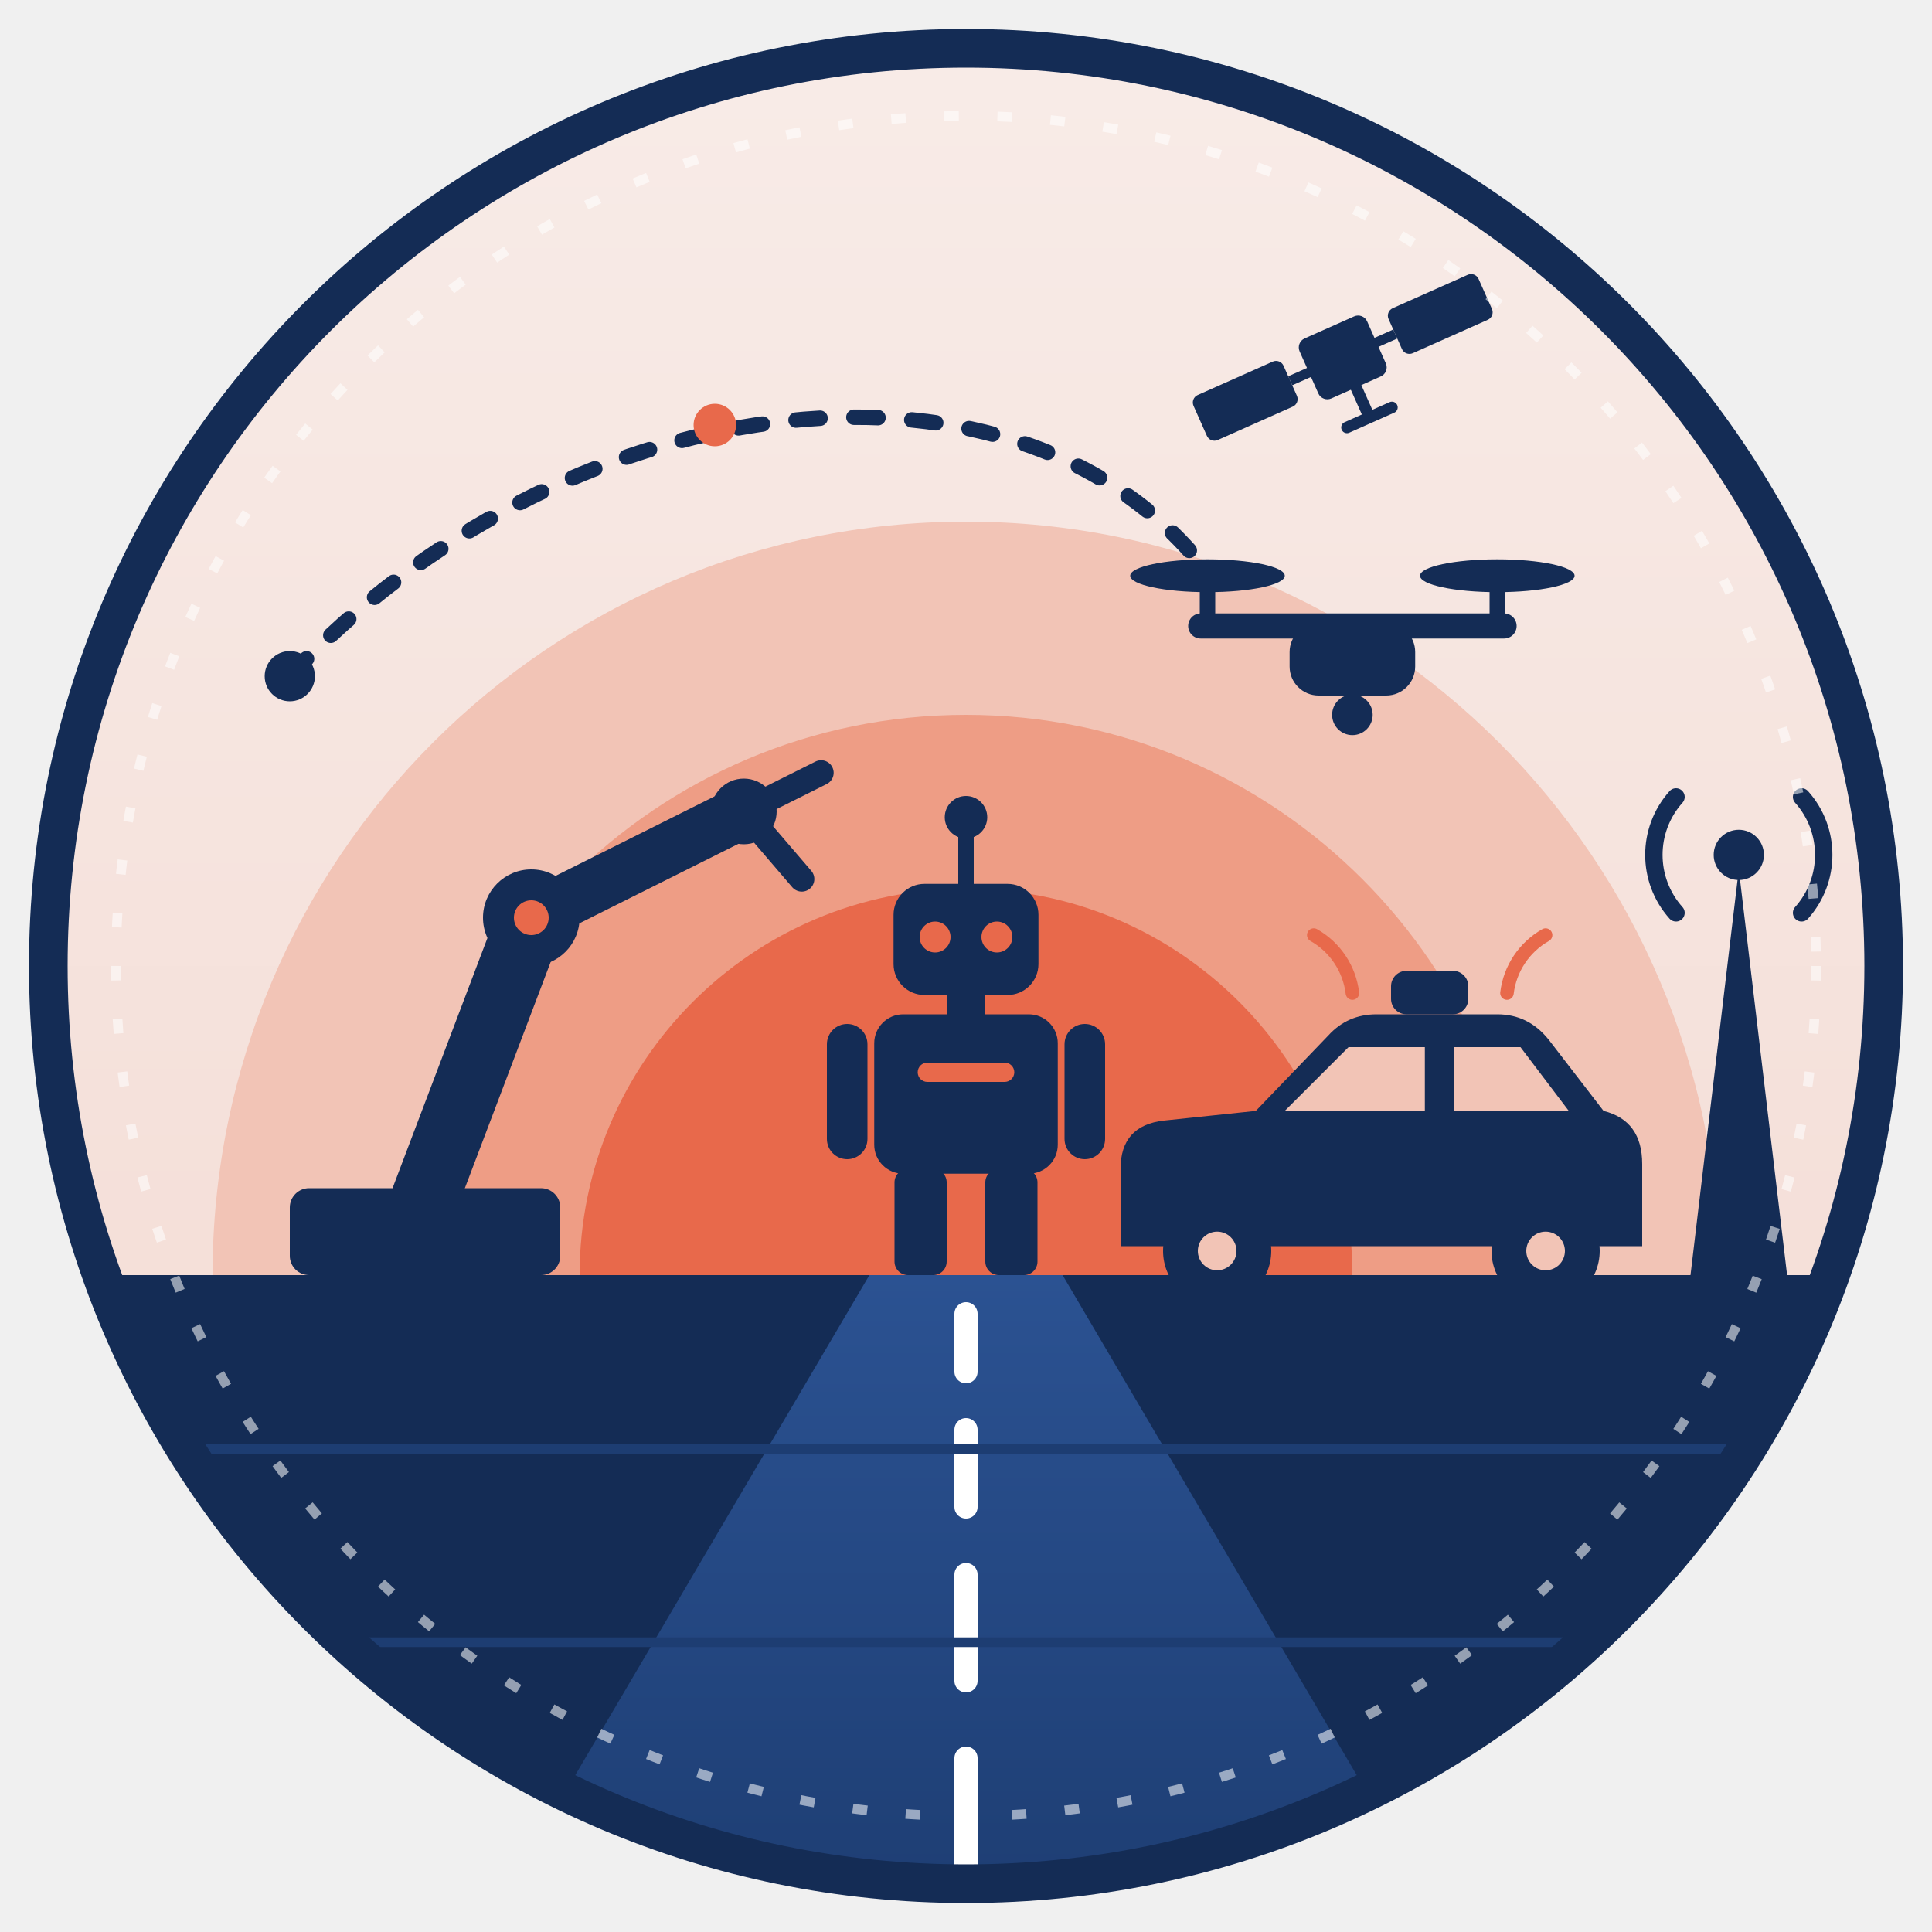
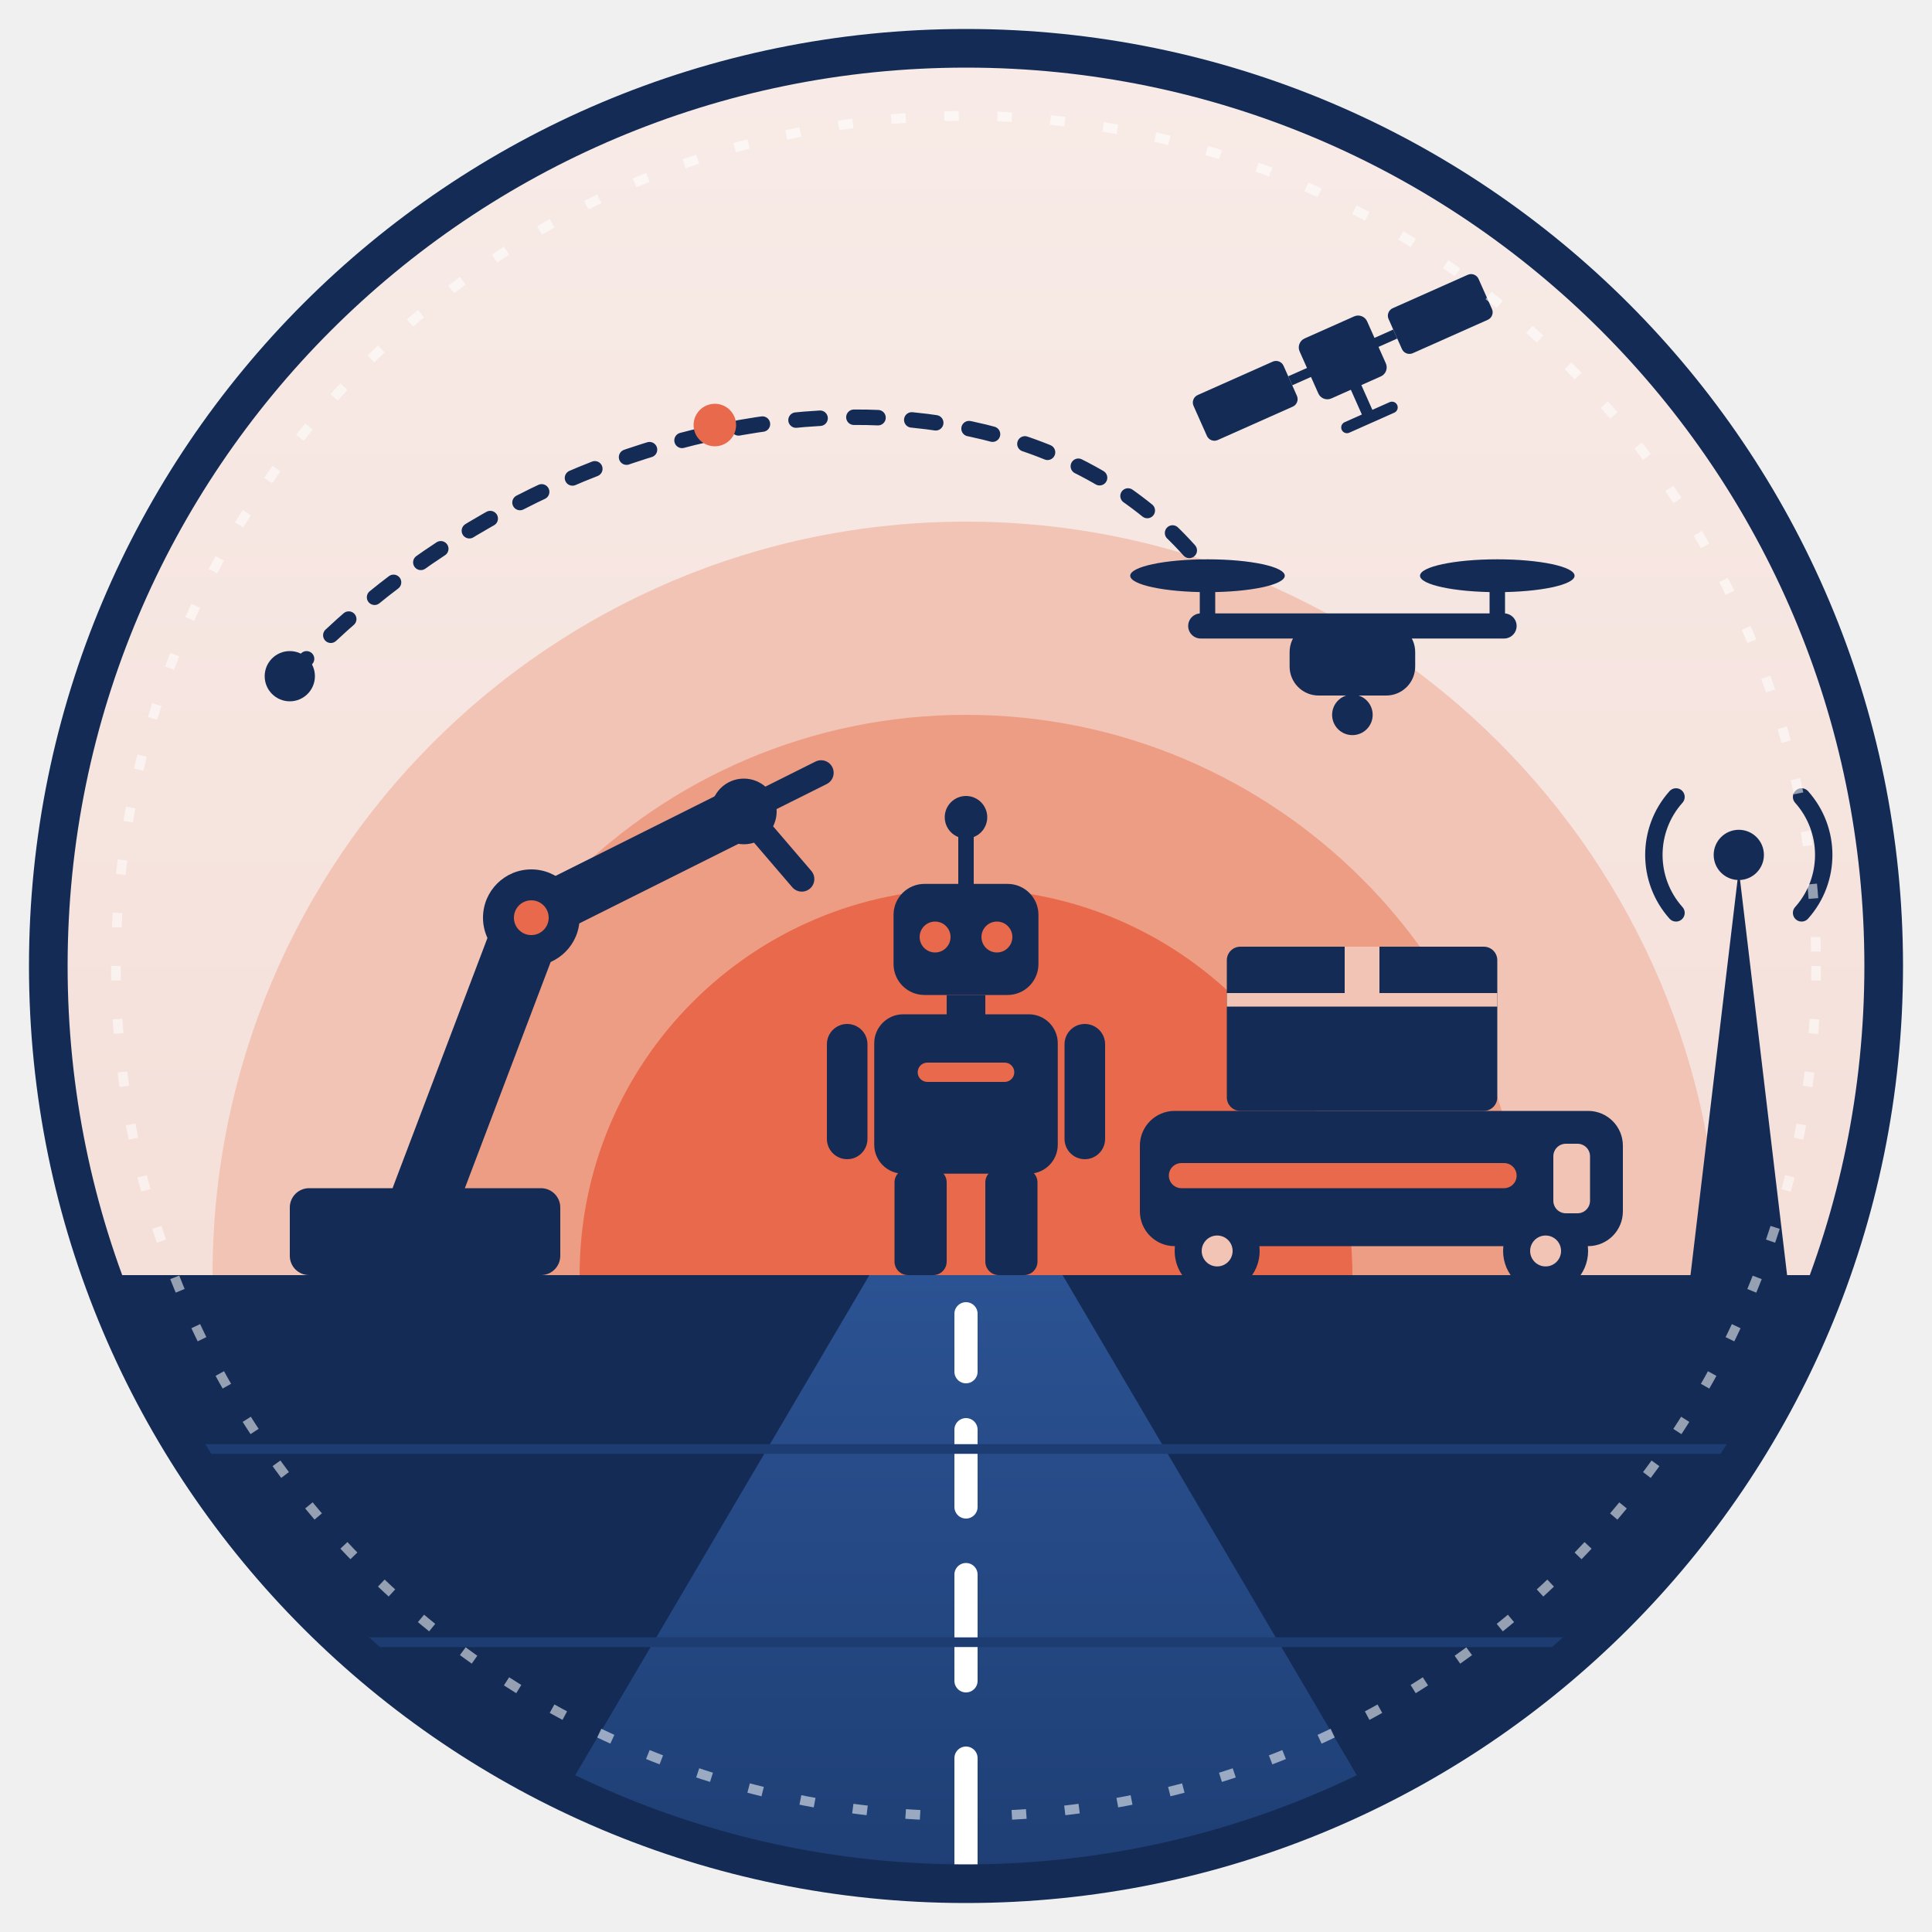
<svg xmlns="http://www.w3.org/2000/svg" viewBox="0 0 200 200" role="img" aria-labelledby="t">
  <defs>
    <clipPath id="disc">
      <circle cx="100" cy="100" r="95" />
    </clipPath>
    <linearGradient id="sky" x1="0" y1="0" x2="0" y2="1">
      <stop offset="0" stop-color="#f8ece8" />
      <stop offset="1" stop-color="#f3d9d1" />
    </linearGradient>
    <linearGradient id="road" x1="0" y1="0" x2="0" y2="1">
      <stop offset="0" stop-color="#2b5292" />
      <stop offset="1" stop-color="#1d3d72" />
    </linearGradient>
  </defs>
  <g clip-path="url(#disc)">
    <rect width="200" height="200" fill="url(#sky)" />
    <circle cx="100" cy="132" r="78" fill="#f2c4b6" />
    <circle cx="100" cy="132" r="58" fill="#ee9d85" />
    <circle cx="100" cy="132" r="40" fill="#e8694b" />
    <path d="M30 70 C 58 40, 104 34, 124 58" fill="none" stroke="#142c55" stroke-width="1.6" stroke-dasharray="2.5 3.5" stroke-linecap="round" />
    <circle cx="30" cy="70" r="2.6" fill="#142c55" />
    <circle cx="74" cy="44" r="2.2" fill="#e8694b" />
    <g transform="translate(139 37) rotate(-24) scale(.85)" fill="#142c55">
      <rect x="-4.5" y="-4" width="9" height="8" rx="1.2" />
      <rect x="-19" y="-3" width="12" height="6" rx="1" />
      <rect x="7" y="-3" width="12" height="6" rx="1" />
      <rect x="-7" y="-0.6" width="14" height="1.2" />
      <path d="M0 4 v4 m-3 0 h6" stroke="#142c55" stroke-width="1.4" fill="none" stroke-linecap="round" />
    </g>
    <g fill="#142c55">
      <rect x="123" y="63.5" width="34" height="2.6" rx="1.3" />
      <rect x="133.5" y="64.5" width="13" height="7.5" rx="3" />
      <rect x="124.2" y="60" width="1.6" height="4.5" />
      <rect x="154.2" y="60" width="1.6" height="4.5" />
      <ellipse cx="125" cy="59.6" rx="8" ry="1.7" />
      <ellipse cx="155" cy="59.6" rx="8" ry="1.7" />
      <circle cx="140" cy="74" r="2.1" />
    </g>
    <rect x="0" y="132" width="200" height="68" fill="#142c55" />
    <path d="M90 132 H110 L150 200 H50 Z" fill="url(#road)" />
    <path d="M100 136 V142 M100 148 V156 M100 163 V174 M100 182 V198" stroke="#ffffff" stroke-width="2.4" stroke-linecap="round" />
    <path d="M0 150 H200 M0 170 H200" stroke="#1d3d72" stroke-width="1" />
    <g fill="#142c55" stroke="#142c55" stroke-linecap="round">
      <rect x="30" y="123" width="28" height="9" rx="2" stroke="none" />
      <path d="M44 124 L55 95" stroke-width="7" fill="none" />
      <path d="M55 95 L77 84" stroke-width="5.5" fill="none" />
      <path d="M77 84 L83 91 M77 84 L85 80" stroke-width="2.6" fill="none" />
      <circle cx="55" cy="95" r="5" stroke="none" />
      <circle cx="77" cy="84" r="3.4" stroke="none" />
    </g>
    <circle cx="55" cy="95" r="1.8" fill="#e8694b" />
    <g fill="#142c55">
      <rect x="99.2" y="85" width="1.6" height="7" />
      <circle cx="100" cy="84.6" r="2.2" />
      <rect x="92.5" y="91.5" width="15" height="11.5" rx="3.2" />
      <rect x="98" y="103" width="4" height="2.4" />
      <rect x="90.5" y="105" width="19" height="16.5" rx="3" />
      <rect x="85.6" y="106" width="4.2" height="14" rx="2.1" />
      <rect x="110.2" y="106" width="4.2" height="14" rx="2.1" />
      <rect x="92.6" y="121" width="5.4" height="11" rx="1.4" />
      <rect x="102" y="121" width="5.4" height="11" rx="1.4" />
    </g>
    <circle cx="96.8" cy="97" r="1.6" fill="#e8694b" />
    <circle cx="103.2" cy="97" r="1.6" fill="#e8694b" />
    <rect x="95" y="110" width="10" height="2" rx="1" fill="#e8694b" />
    <g fill="#142c55">
-       <path d="M116 129 V121 Q116 116.5 120.5 116 L130 115 L137.5 107.2 Q139.5 105 142.5 105 L155 105 Q158.2 105 160.3 107.6 L166 115 Q170 116 170 120.5 V129 Z" />
-       <rect x="144" y="100.5" width="8" height="4.5" rx="1.6" />
-       <circle cx="126" cy="129.5" r="5.6" />
-       <circle cx="160" cy="129.5" r="5.6" />
+       <rect x="127" y="98" width="28" height="17" rx="1.4" />
+       <rect x="118" y="115" width="50" height="14" rx="3.6" />
+       <circle cx="126" cy="129.5" r="4.4" />
+       <circle cx="160" cy="129.5" r="4.4" />
    </g>
-     <path d="M133 115 L139.6 108.4 H147.5 V115 Z M150.5 115 V108.4 H157.4 L162.4 115 Z" fill="#f2c4b6" />
-     <circle cx="126" cy="129.5" r="2" fill="#f2c4b6" />
-     <circle cx="160" cy="129.5" r="2" fill="#f2c4b6" />
-     <path d="M140 102.8 a8 8 0 0 0 -4 -6 M156 102.8 a8 8 0 0 1 4 -6" fill="none" stroke="#e8694b" stroke-width="1.4" stroke-linecap="round" />
+     <path d="M127 103.5 H155" stroke="#f2c4b6" stroke-width="1.4" />
+     <rect x="139.2" y="98" width="3.6" height="5.5" fill="#f2c4b6" />
+     <rect x="121" y="120.4" width="36" height="2.6" rx="1.3" fill="#e8694b" />
+     <rect x="160.8" y="118.4" width="3.8" height="7.2" rx="1.3" fill="#f2c4b6" />
+     <circle cx="126" cy="129.5" r="1.6" fill="#f2c4b6" />
+     <circle cx="160" cy="129.5" r="1.6" fill="#f2c4b6" />
    <g fill="#142c55">
      <path d="M175 132 L180 90 L185 132 Z" />
      <circle cx="180" cy="88.5" r="2.6" />
    </g>
    <path d="M186.5 82.5 a9 9 0 0 1 0 12 M173.5 82.5 a9 9 0 0 0 0 12" fill="none" stroke="#142c55" stroke-width="1.8" stroke-linecap="round" />
  </g>
  <circle cx="100" cy="100" r="95" fill="none" stroke="#142c55" stroke-width="4" />
  <circle cx="100" cy="100" r="88" fill="none" stroke="#ffffff" stroke-opacity=".55" stroke-width="1" stroke-dasharray="1.5 4" />
</svg>
